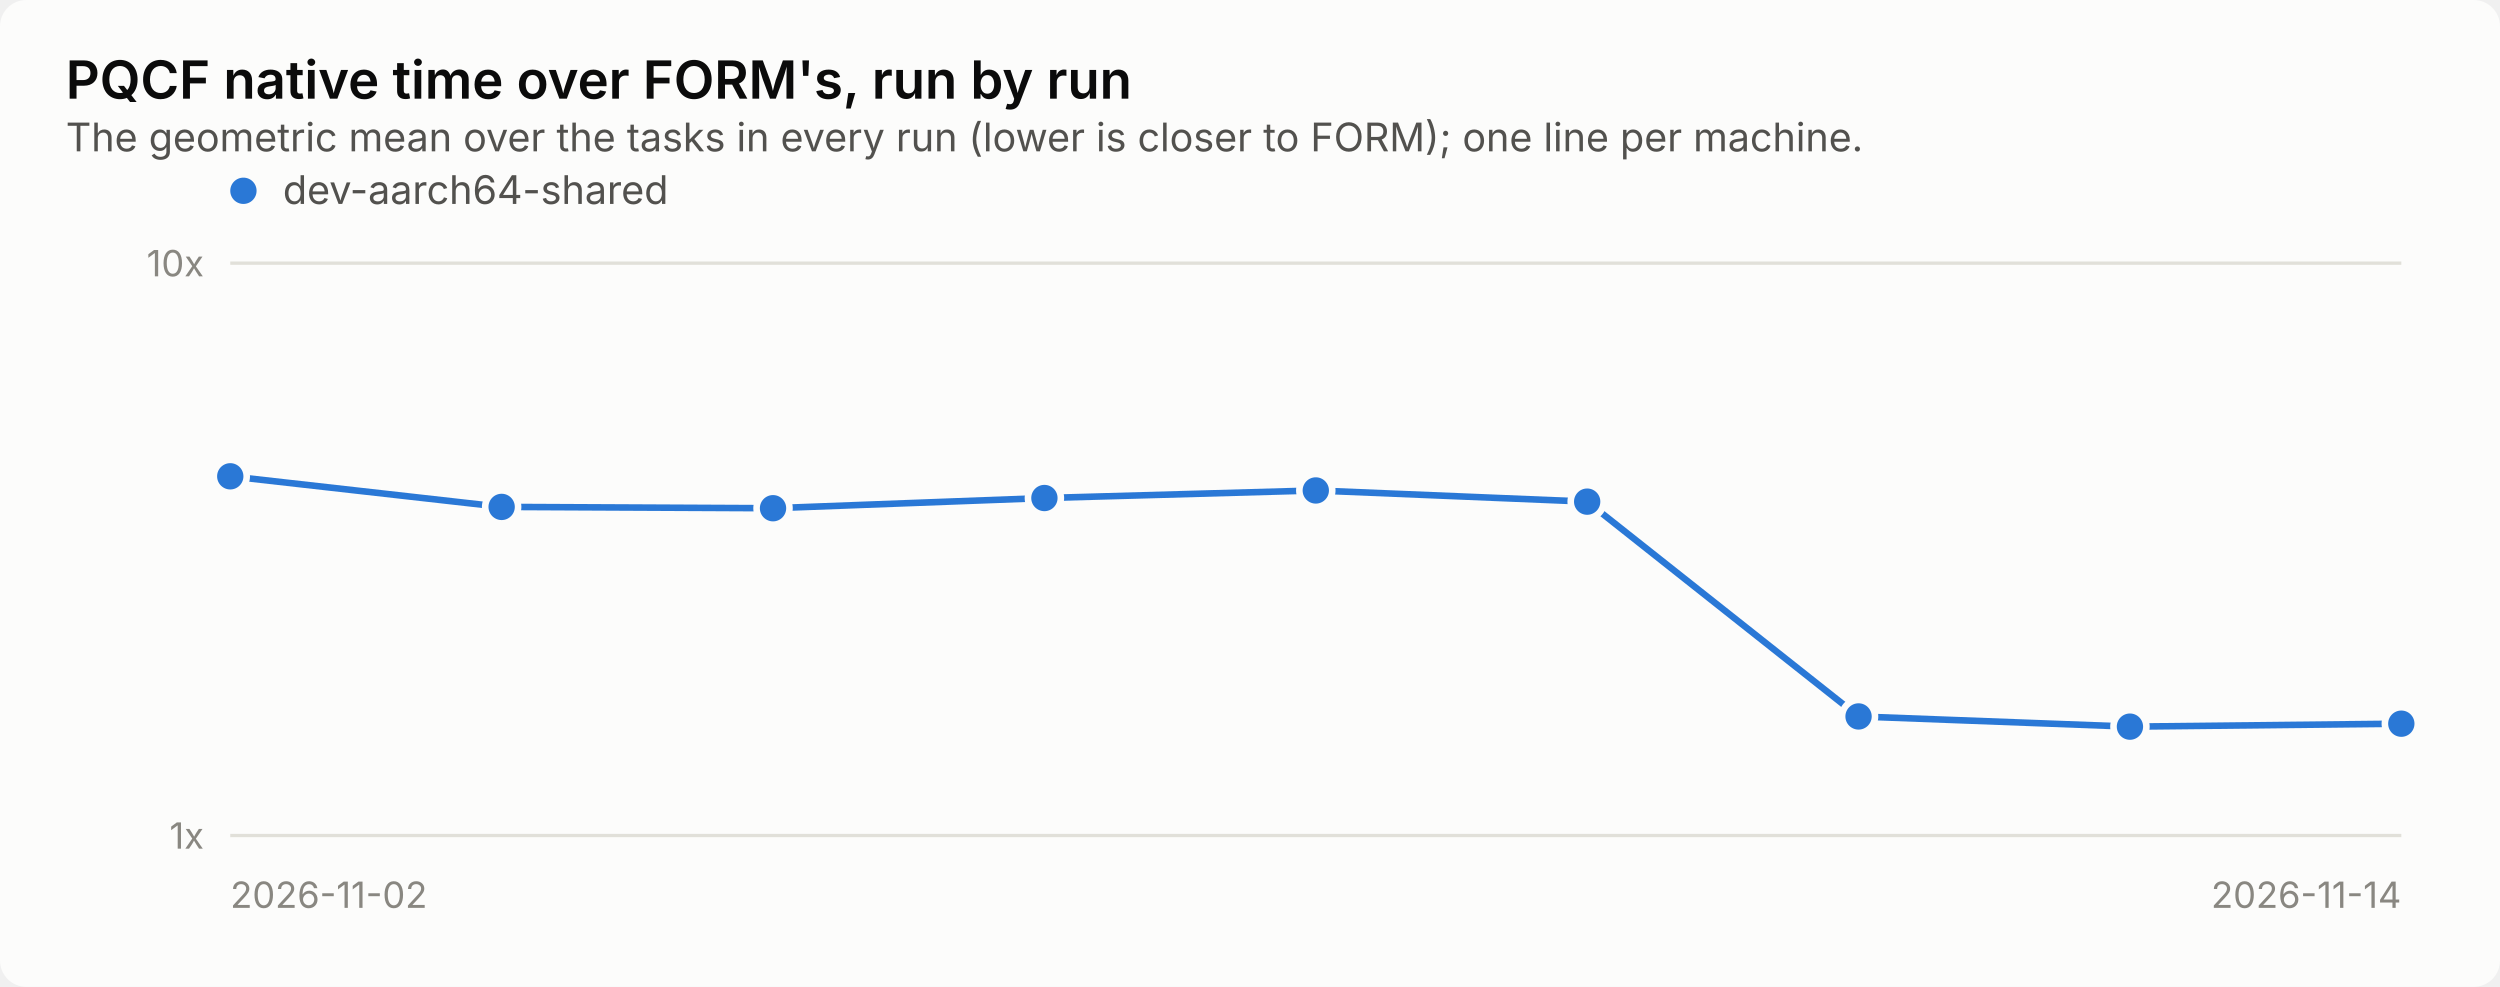
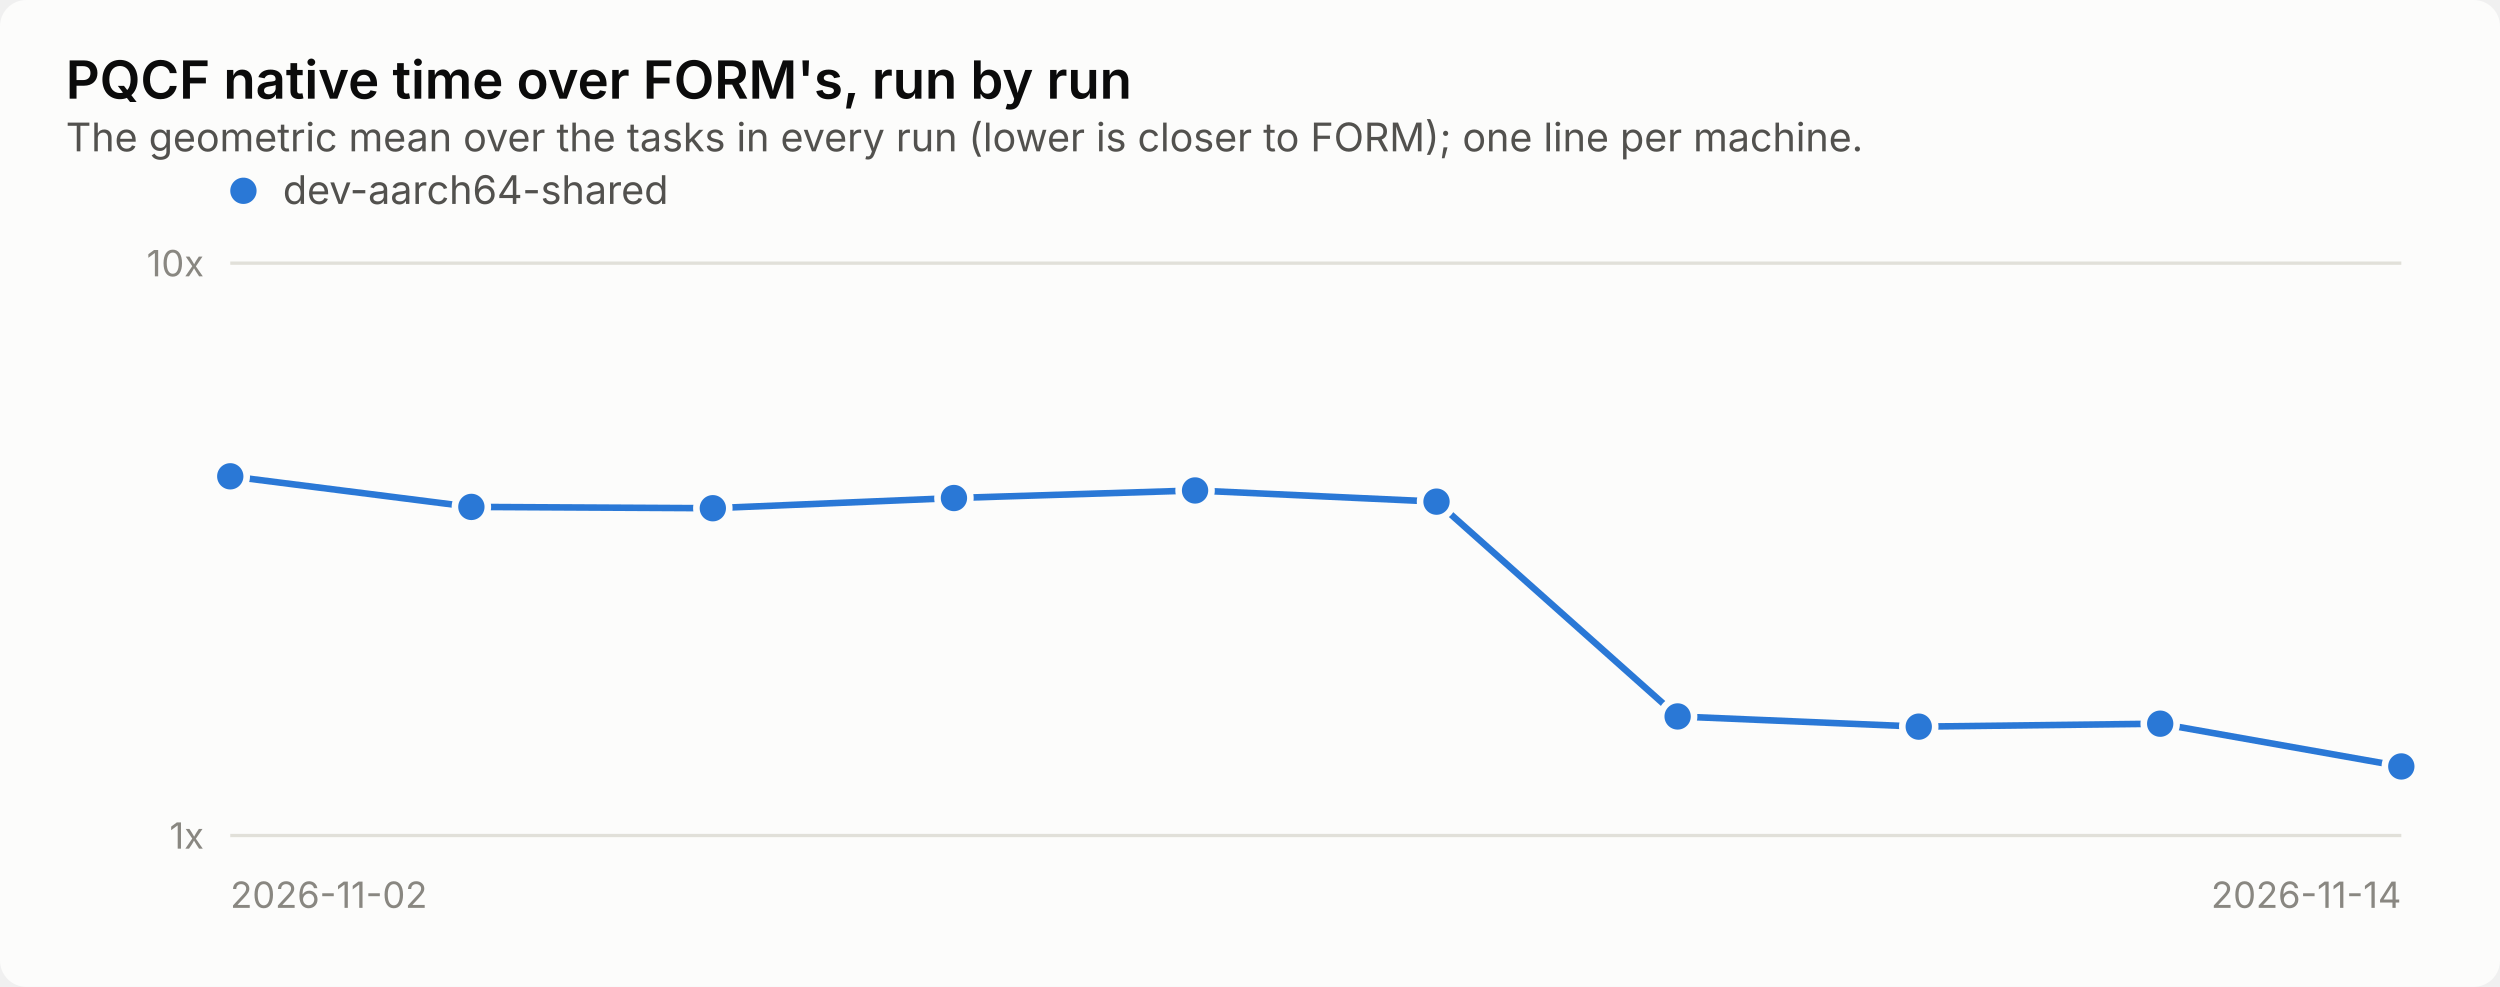
<svg xmlns="http://www.w3.org/2000/svg" viewBox="0 0 760 300" width="760" role="img" aria-label="The ratio over the weekly runs">
  <style>.bg{fill:#fcfcfb}.t1{fill:#0b0b0b}.t2{fill:#52514e}.mu{fill:#898781}.grid{stroke:#e1e0d9}.axis{stroke:#c3c2b7}.link{stroke:#c3c2b7}.s1{fill:#2a78d6}.s2{fill:#eb6834}.s3{fill:#1baf7a}.ring{stroke:#fcfcfb}.l1{stroke:#2a78d6}.l2{stroke:#eb6834}.l3{stroke:#1baf7a}@media (prefers-color-scheme: dark){.bg{fill:#1a1a19}.t1{fill:#ffffff}.t2{fill:#c3c2b7}.grid{stroke:#2c2c2a}.axis{stroke:#383835}.link{stroke:#383835}.s1{fill:#3987e5}.s2{fill:#d95926}.s3{fill:#199e70}.ring{stroke:#1a1a19}.l1{stroke:#3987e5}.l2{stroke:#d95926}.l3{stroke:#199e70}}text{font-family:system-ui,-apple-system,'Segoe UI',sans-serif}</style>
  <rect class="bg" width="760" height="300" rx="8" />
  <text class="t1" x="20" y="30" font-size="16" font-weight="600">PQCF native time over FORM's, run by run</text>
  <text class="t2" x="20" y="46" font-size="12">The geometric mean over the tasks in every run (lower is closer to FORM); one line per machine.</text>
  <line class="grid" x1="70" x2="730" y1="254.0" y2="254.0" stroke-width="1" />
  <text class="mu" x="62" y="258.0" font-size="11" text-anchor="end">1x</text>
  <line class="grid" x1="70" x2="730" y1="80.0" y2="80.0" stroke-width="1" />
  <text class="mu" x="62" y="84.0" font-size="11" text-anchor="end">10x</text>
-   <polyline class="l1" fill="none" stroke-width="2" stroke-linejoin="round" points="70.0,144.8 152.5,154.1 235.0,154.5 317.5,151.4 400.0,149.1 482.5,152.5 565.0,217.8 647.5,220.9 730.0,220.0" />
+   <polyline class="l1" fill="none" stroke-width="2" stroke-linejoin="round" points="70.0,144.8 143.3,154.1 216.7,154.5 290.0,151.4 363.3,149.1 436.7,152.5 510.0,217.8 583.3,220.9 656.7,220.0 730.0,233.0" />
  <circle cx="70.0" cy="144.8" r="5" class="s1 ring" stroke-width="2" />
-   <circle cx="152.5" cy="154.1" r="5" class="s1 ring" stroke-width="2" />
-   <circle cx="235.0" cy="154.5" r="5" class="s1 ring" stroke-width="2" />
-   <circle cx="317.5" cy="151.4" r="5" class="s1 ring" stroke-width="2" />
-   <circle cx="400.0" cy="149.1" r="5" class="s1 ring" stroke-width="2" />
-   <circle cx="482.5" cy="152.5" r="5" class="s1 ring" stroke-width="2" />
-   <circle cx="565.0" cy="217.8" r="5" class="s1 ring" stroke-width="2" />
-   <circle cx="647.5" cy="220.9" r="5" class="s1 ring" stroke-width="2" />
-   <circle cx="730.0" cy="220.0" r="5" class="s1 ring" stroke-width="2" />
+   <circle cx="143.3" cy="154.1" r="5" class="s1 ring" stroke-width="2" />
+   <circle cx="216.7" cy="154.5" r="5" class="s1 ring" stroke-width="2" />
+   <circle cx="290.0" cy="151.4" r="5" class="s1 ring" stroke-width="2" />
+   <circle cx="363.3" cy="149.1" r="5" class="s1 ring" stroke-width="2" />
+   <circle cx="436.7" cy="152.5" r="5" class="s1 ring" stroke-width="2" />
+   <circle cx="510.0" cy="217.8" r="5" class="s1 ring" stroke-width="2" />
+   <circle cx="583.3" cy="220.9" r="5" class="s1 ring" stroke-width="2" />
+   <circle cx="656.7" cy="220.0" r="5" class="s1 ring" stroke-width="2" />
+   <circle cx="730.0" cy="233.0" r="5" class="s1 ring" stroke-width="2" />
  <circle cx="74.0" cy="58.0" r="5" class="s1 ring" stroke-width="2" />
  <text class="t2" x="86" y="62" font-size="12">dev-aarch64-shared</text>
  <text class="mu" x="70.0" y="276" font-size="11" text-anchor="start">2026-11-02</text>
  <text class="mu" x="730.0" y="276" font-size="11" text-anchor="end">2026-11-14</text>
</svg>
